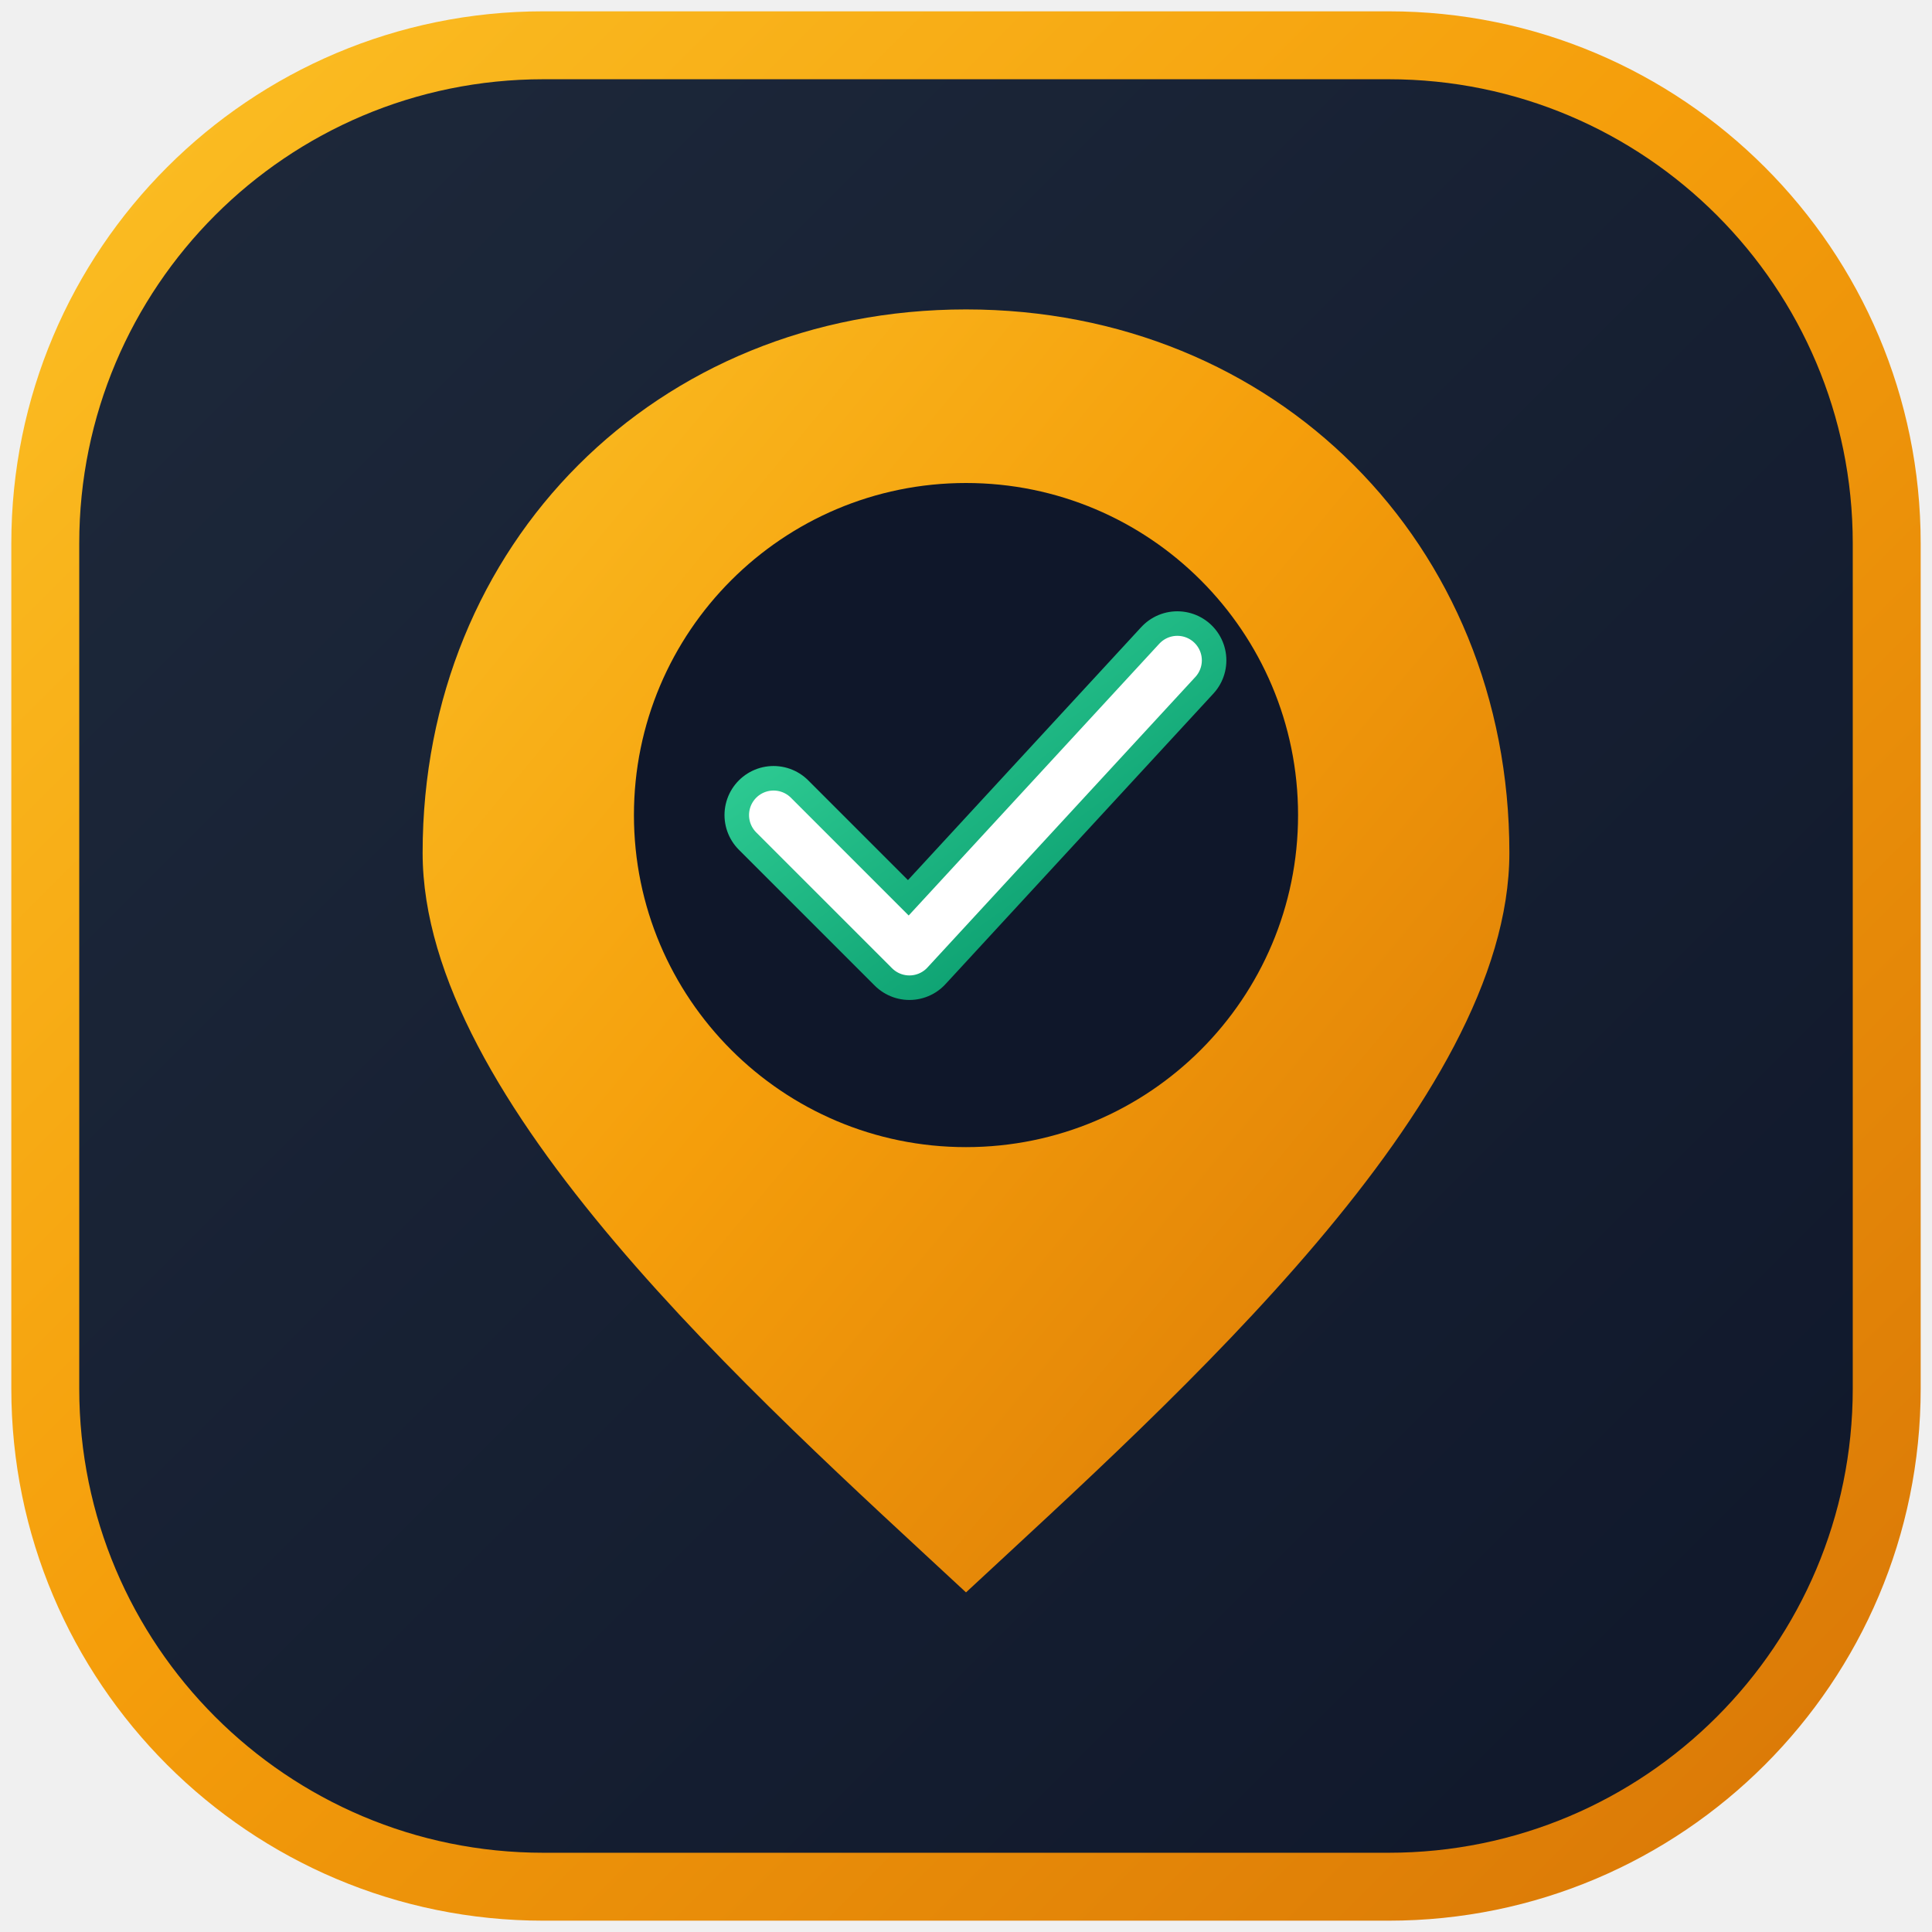
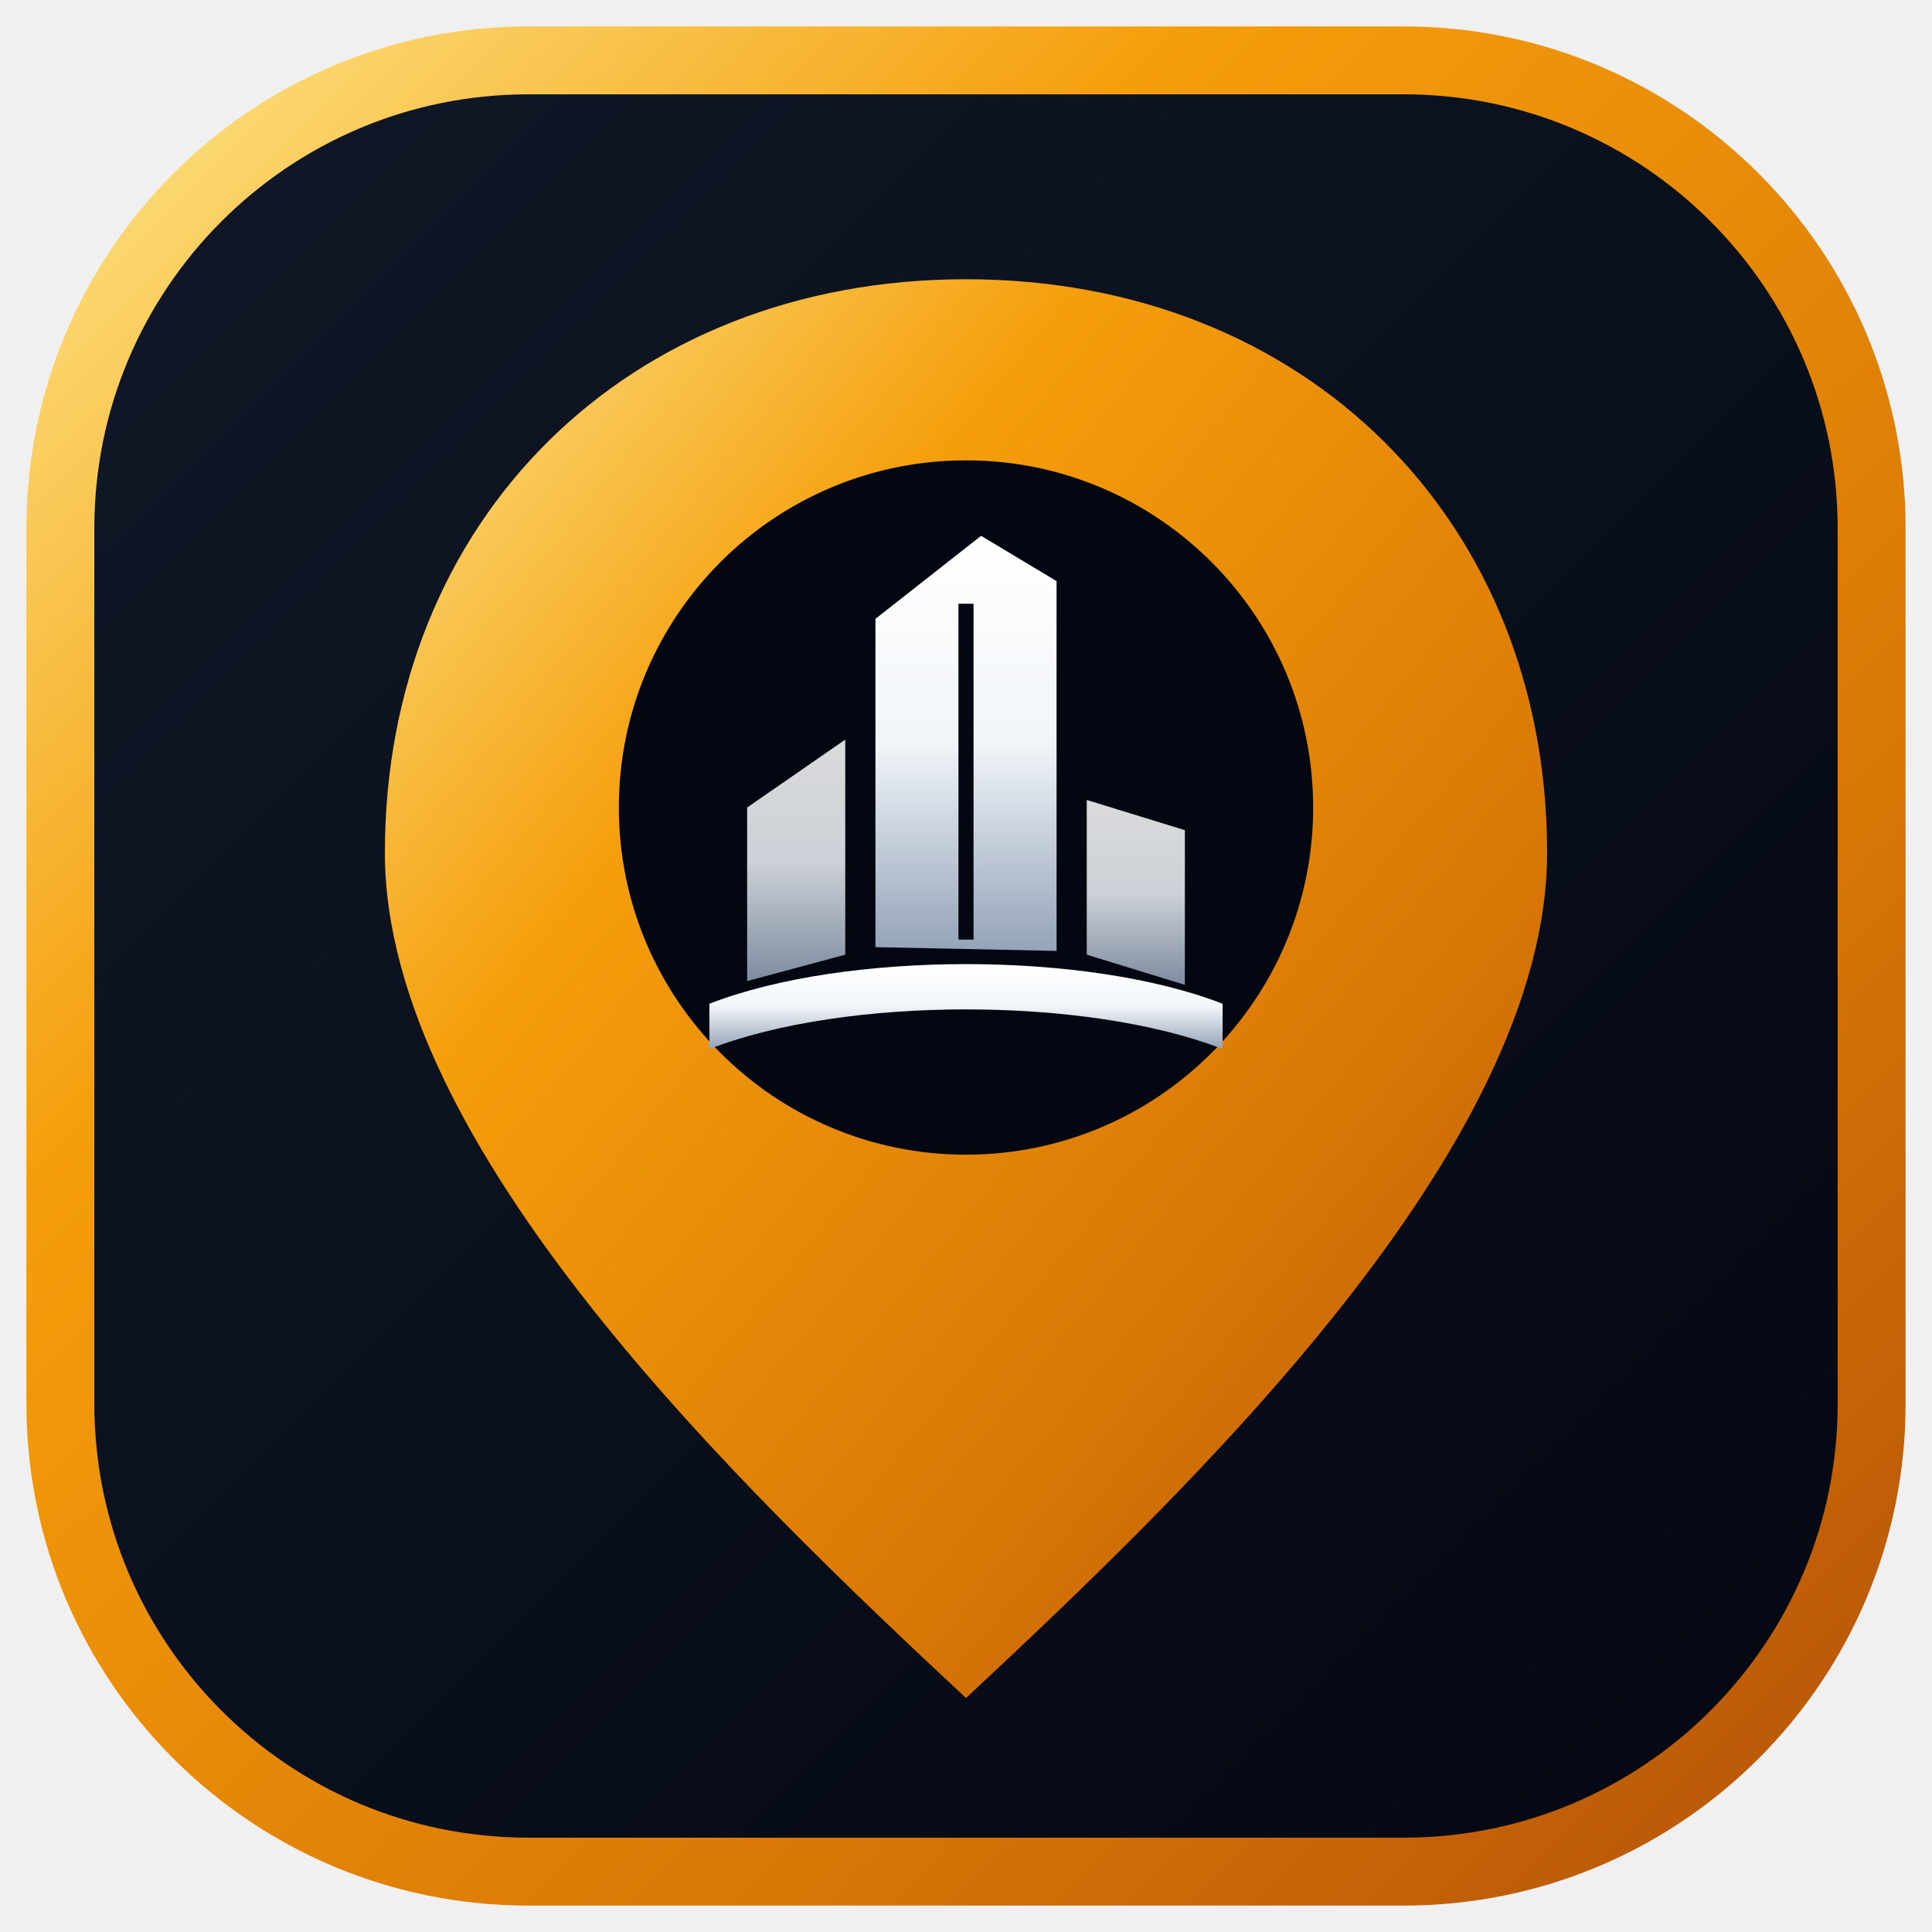
<svg xmlns="http://www.w3.org/2000/svg" viewBox="0 0 512 512" width="512" height="512">
  <defs>
-     <linearGradient id="dalelakAppAmber" x1="0%" y1="0%" x2="100%" y2="100%">
-       <stop offset="0%" stop-color="#FBBF24" />
-       <stop offset="45%" stop-color="#F59E0B" />
-       <stop offset="100%" stop-color="#D97706" />
+     <linearGradient id="dalelakGold" x1="0%" y1="0%" x2="100%" y2="100%">
+       <stop offset="0%" stop-color="#FDE68A" />
+       <stop offset="30%" stop-color="#F59E0B" />
+       <stop offset="70%" stop-color="#D97706" />
+       <stop offset="100%" stop-color="#B45309" />
    </linearGradient>
-     <linearGradient id="dalelakAppEmerald" x1="0%" y1="0%" x2="100%" y2="100%">
-       <stop offset="0%" stop-color="#34D399" />
-       <stop offset="100%" stop-color="#059669" />
+     <linearGradient id="dalelakPlatinum" x1="0%" y1="0%" x2="0%" y2="100%">
+       <stop offset="0%" stop-color="#FFFFFF" />
+       <stop offset="50%" stop-color="#F1F5F9" />
+       <stop offset="100%" stop-color="#94A3B8" />
    </linearGradient>
-     <linearGradient id="dalelakAppDark" x1="0%" y1="0%" x2="100%" y2="100%">
-       <stop offset="0%" stop-color="#1E293B" />
-       <stop offset="100%" stop-color="#0F172A" />
+     <linearGradient id="dalelakDarkBase" x1="0%" y1="0%" x2="100%" y2="100%">
+       <stop offset="0%" stop-color="#111827" />
+       <stop offset="100%" stop-color="#030712" />
    </linearGradient>
  </defs>
-   <rect x="12" y="12" width="488" height="488" rx="132" fill="url(#dalelakAppDark)" />
-   <rect x="12" y="12" width="488" height="488" rx="132" fill="none" stroke="url(#dalelakAppAmber)" stroke-width="18" />
-   <path d="M256 82 C174 82 112 144 112 226 C112 292 200 370 256 422 C312 370 400 292 400 226 C400 144 338 82 256 82 Z" fill="url(#dalelakAppAmber)" />
-   <circle cx="256" cy="216" r="88" fill="#0F172A" />
-   <path d="M205 216 L241 252 L312 175" stroke="url(#dalelakAppEmerald)" stroke-width="26" stroke-linecap="round" stroke-linejoin="round" fill="none" />
-   <path d="M205 216 L241 252 L312 175" stroke="#FFFFFF" stroke-width="13" stroke-linecap="round" stroke-linejoin="round" fill="none" />
+   <rect x="16" y="16" width="480" height="480" rx="124" fill="url(#dalelakDarkBase)" />
+   <rect x="16" y="16" width="480" height="480" rx="124" fill="none" stroke="url(#dalelakGold)" stroke-width="18" />
+   <path d="M256 74 C166 74 102 138 102 226 C102 304 196 394 256 450 C316 394 410 304 410 226 C410 138 346 74 256 74 Z" fill="url(#dalelakGold)" />
+   <circle cx="256" cy="214" r="92" fill="#030712" />
+   <path d="M188 266 C224 252 288 252 324 266 L324 278 C288 264 224 264 188 278 Z" fill="url(#dalelakPlatinum)" />
+   <path d="M198 260 L198 214 L224 196 L224 253 Z" fill="url(#dalelakPlatinum)" opacity="0.85" />
+   <path d="M232 251 L232 164 L260 142 L280 154 L280 252 Z" fill="url(#dalelakPlatinum)" />
+   <line x1="256" y1="160" x2="256" y2="249" stroke="#030712" stroke-width="4" />
+   <path d="M288 253 L288 212 L314 220 L314 261 Z" fill="url(#dalelakPlatinum)" opacity="0.85" />
</svg>
